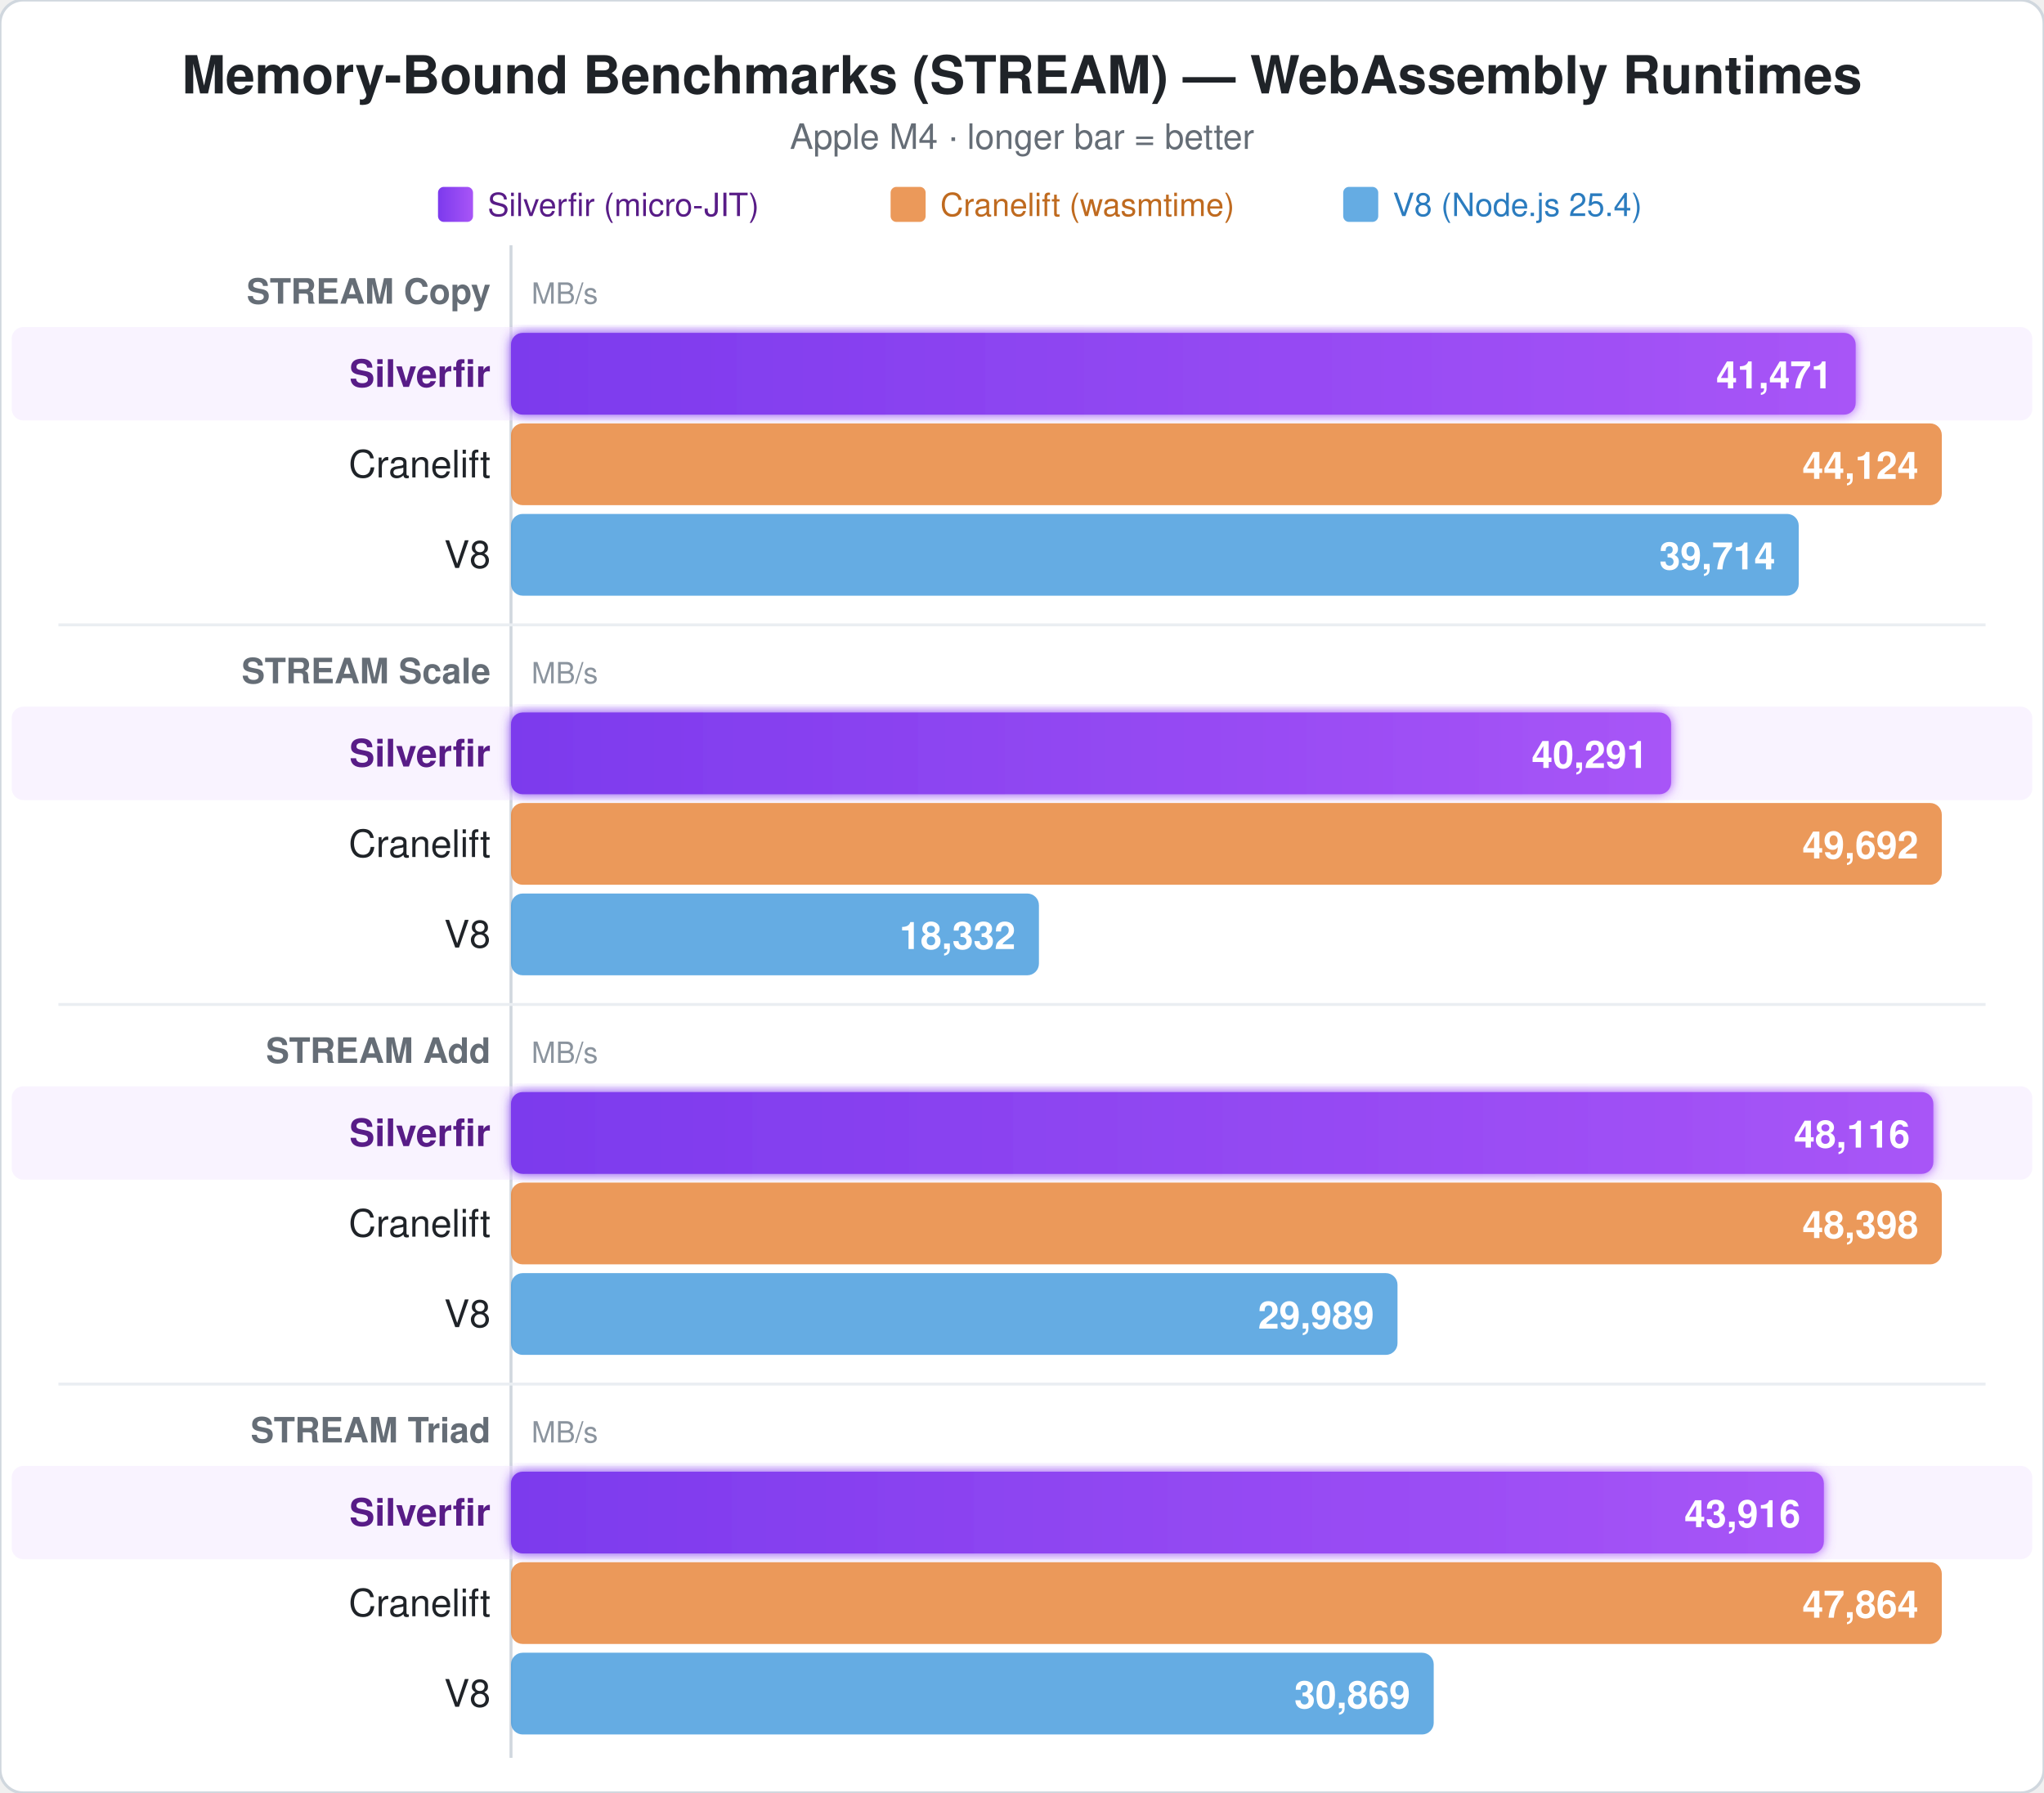
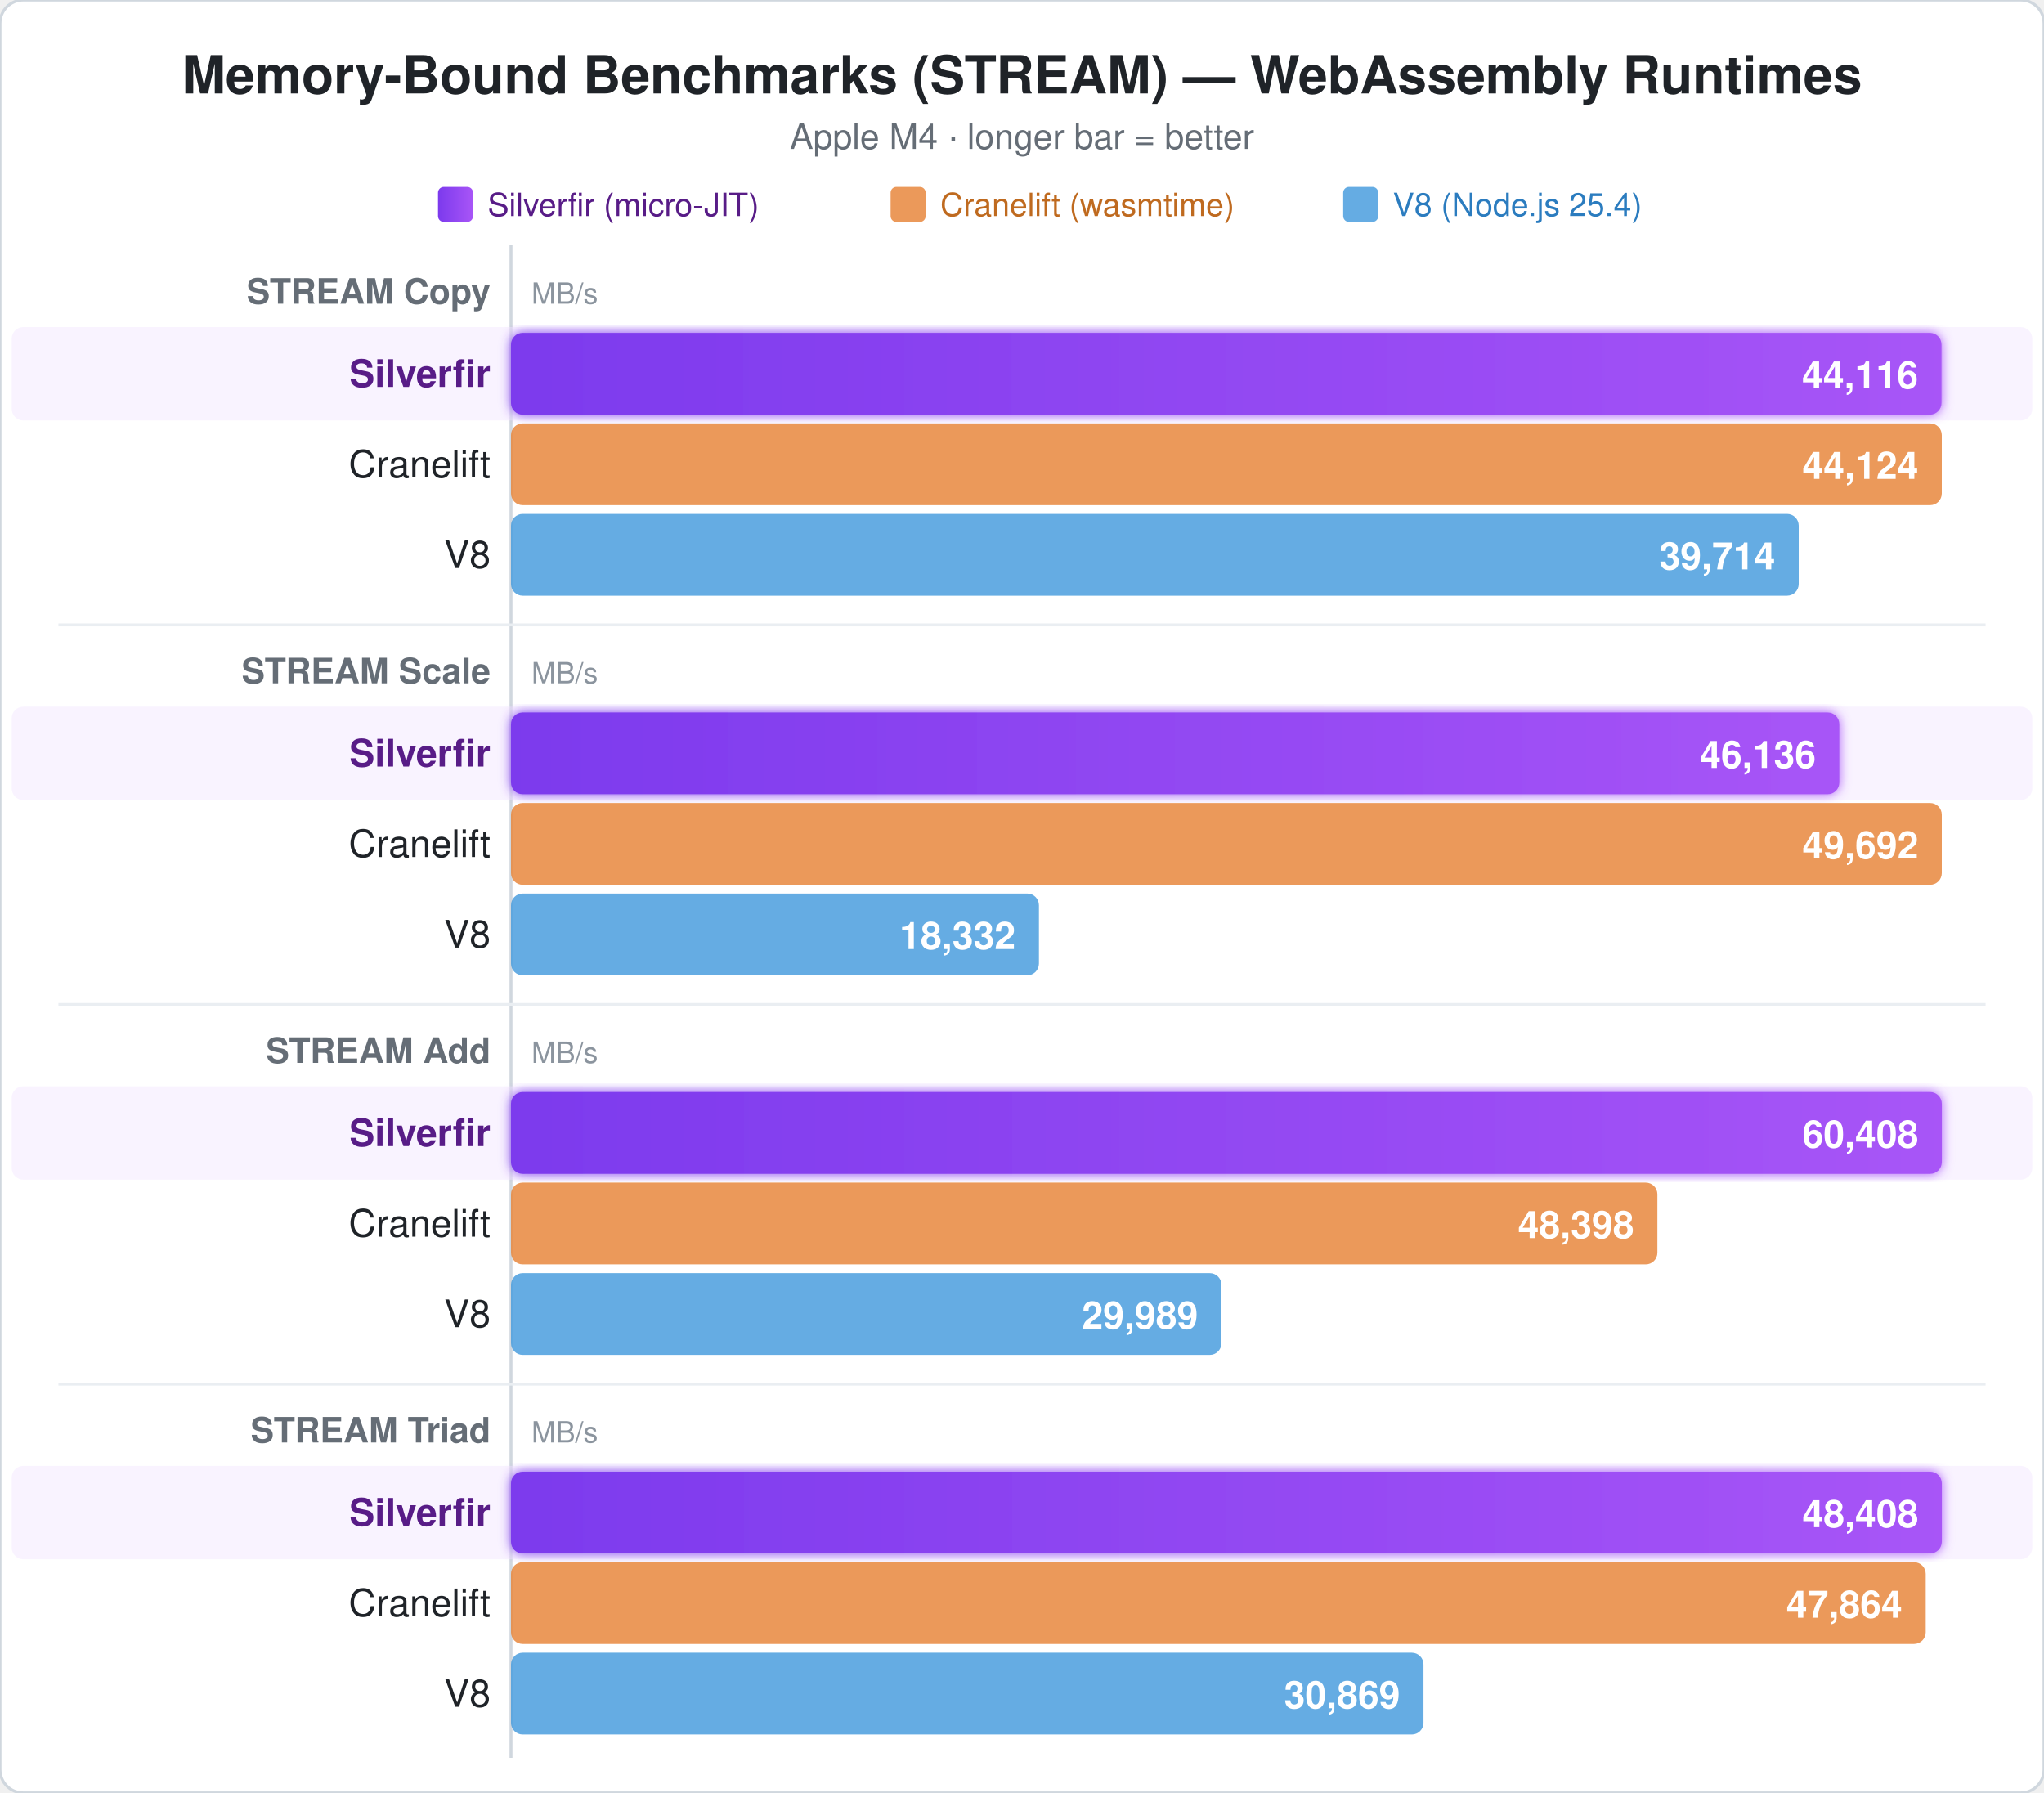
<svg xmlns="http://www.w3.org/2000/svg" role="img" viewBox="0 0 700 614" width="700" height="614">
  <defs>
    <linearGradient id="hlGrad" x1="0" y1="0" x2="1" y2="0">
      <stop offset="0%" stop-color="#7c3aed" />
      <stop offset="100%" stop-color="#a855f7" />
    </linearGradient>
    <filter id="glow">
      <feGaussianBlur stdDeviation="2" result="blur" />
      <feMerge>
        <feMergeNode in="blur" />
        <feMergeNode in="SourceGraphic" />
      </feMerge>
    </filter>
  </defs>
  <rect width="700" height="614" rx="8" ry="8" fill="#ffffff" stroke="#d0d7de" stroke-width="1" />
  <text x="350.0" y="32" text-anchor="middle" fill="#1f2328" font-family="Segoe UI,Helvetica,Arial,sans-serif" font-size="18" font-weight="600">Memory-Bound Benchmarks (STREAM) — WebAssembly Runtimes</text>
  <text x="350.0" y="51" text-anchor="middle" fill="#656d76" font-family="Segoe UI,Helvetica,Arial,sans-serif" font-size="12">Apple M4  ·  longer bar = better</text>
  <rect x="150.0" y="64" width="12" height="12" rx="2" fill="url(#hlGrad)" />
  <text x="167.0" y="74" fill="#581c87" font-family="Segoe UI,Helvetica,Arial,sans-serif" font-size="11">Silverfir (micro-JIT)</text>
  <rect x="305.0" y="64" width="12" height="12" rx="2" fill="#e8873d" opacity="0.85" />
  <text x="322.0" y="74" fill="#bf6a1f" font-family="Segoe UI,Helvetica,Arial,sans-serif" font-size="11">Cranelift (wasmtime)</text>
  <rect x="460.0" y="64" width="12" height="12" rx="2" fill="#4a9ede" opacity="0.85" />
  <text x="477.0" y="74" fill="#2b7cbf" font-family="Segoe UI,Helvetica,Arial,sans-serif" font-size="11">V8 (Node.js 25.4)</text>
  <line x1="175" y1="84" x2="175" y2="602" stroke="#d0d7de" stroke-width="1" />
  <text x="168" y="104.0" text-anchor="end" fill="#656d76" font-family="Segoe UI,Helvetica,Arial,sans-serif" font-size="12" font-weight="600">STREAM Copy</text>
  <text x="182" y="104.0" fill="#8b949e" font-family="Segoe UI,Helvetica,Arial,sans-serif" font-size="10">MB/s</text>
  <rect x="4" y="112" width="692" height="32" rx="4" fill="#f3e8ff" opacity="0.5" />
  <text x="168" y="132.5" text-anchor="end" fill="#581c87" font-family="Segoe UI,Helvetica,Arial,sans-serif" font-size="13" font-weight="700">Silverfir</text>
-   <rect x="175" y="114" width="460.5" height="28" rx="4" fill="url(#hlGrad)" filter="url(#glow)">
-     <animate attributeName="width" from="0" to="460.5" dur="0.35s" fill="freeze" />
+   <rect x="175" y="114" width="489.9" height="28" rx="4" fill="url(#hlGrad)" filter="url(#glow)">
+     <animate attributeName="width" from="0" to="489.9" dur="0.35s" fill="freeze" />
  </rect>
-   <text x="627.5" y="133.0" text-anchor="end" fill="#ffffff" font-family="Segoe UI,Helvetica,Arial,sans-serif" font-size="13" font-weight="700">41,471</text>
+   <text x="656.9" y="133.0" text-anchor="end" fill="#ffffff" font-family="Segoe UI,Helvetica,Arial,sans-serif" font-size="13" font-weight="700">44,116</text>
  <text x="168" y="163.5" text-anchor="end" fill="#1f2328" font-family="Segoe UI,Helvetica,Arial,sans-serif" font-size="13" font-weight="400">Cranelift</text>
  <rect x="175" y="145" width="490.0" height="28" rx="4" fill="#e8873d" opacity="0.85">
    <animate attributeName="width" from="0" to="490.0" dur="0.39s" fill="freeze" />
  </rect>
  <text x="657.0" y="164.0" text-anchor="end" fill="#ffffff" font-family="Segoe UI,Helvetica,Arial,sans-serif" font-size="13" font-weight="700">44,124</text>
  <text x="168" y="194.5" text-anchor="end" fill="#1f2328" font-family="Segoe UI,Helvetica,Arial,sans-serif" font-size="13" font-weight="400">V8</text>
  <rect x="175" y="176" width="441.0" height="28" rx="4" fill="#4a9ede" opacity="0.85">
    <animate attributeName="width" from="0" to="441.0" dur="0.43s" fill="freeze" />
  </rect>
  <text x="608.0" y="195.0" text-anchor="end" fill="#ffffff" font-family="Segoe UI,Helvetica,Arial,sans-serif" font-size="13" font-weight="700">39,714</text>
  <line x1="20" y1="214" x2="680" y2="214" stroke="#eaeef2" stroke-width="1" />
  <text x="168" y="234.0" text-anchor="end" fill="#656d76" font-family="Segoe UI,Helvetica,Arial,sans-serif" font-size="12" font-weight="600">STREAM Scale</text>
  <text x="182" y="234.0" fill="#8b949e" font-family="Segoe UI,Helvetica,Arial,sans-serif" font-size="10">MB/s</text>
  <rect x="4" y="242" width="692" height="32" rx="4" fill="#f3e8ff" opacity="0.5" />
  <text x="168" y="262.5" text-anchor="end" fill="#581c87" font-family="Segoe UI,Helvetica,Arial,sans-serif" font-size="13" font-weight="700">Silverfir</text>
-   <rect x="175" y="244" width="397.3" height="28" rx="4" fill="url(#hlGrad)" filter="url(#glow)">
-     <animate attributeName="width" from="0" to="397.3" dur="0.39s" fill="freeze" />
+   <rect x="175" y="244" width="454.9" height="28" rx="4" fill="url(#hlGrad)" filter="url(#glow)">
+     <animate attributeName="width" from="0" to="454.9" dur="0.39s" fill="freeze" />
  </rect>
-   <text x="564.3" y="263.0" text-anchor="end" fill="#ffffff" font-family="Segoe UI,Helvetica,Arial,sans-serif" font-size="13" font-weight="700">40,291</text>
+   <text x="621.9" y="263.0" text-anchor="end" fill="#ffffff" font-family="Segoe UI,Helvetica,Arial,sans-serif" font-size="13" font-weight="700">46,136</text>
  <text x="168" y="293.5" text-anchor="end" fill="#1f2328" font-family="Segoe UI,Helvetica,Arial,sans-serif" font-size="13" font-weight="400">Cranelift</text>
  <rect x="175" y="275" width="490.0" height="28" rx="4" fill="#e8873d" opacity="0.85">
    <animate attributeName="width" from="0" to="490.0" dur="0.43s" fill="freeze" />
  </rect>
  <text x="657.0" y="294.0" text-anchor="end" fill="#ffffff" font-family="Segoe UI,Helvetica,Arial,sans-serif" font-size="13" font-weight="700">49,692</text>
  <text x="168" y="324.5" text-anchor="end" fill="#1f2328" font-family="Segoe UI,Helvetica,Arial,sans-serif" font-size="13" font-weight="400">V8</text>
  <rect x="175" y="306" width="180.8" height="28" rx="4" fill="#4a9ede" opacity="0.85">
    <animate attributeName="width" from="0" to="180.8" dur="0.47s" fill="freeze" />
  </rect>
  <text x="347.8" y="325.0" text-anchor="end" fill="#ffffff" font-family="Segoe UI,Helvetica,Arial,sans-serif" font-size="13" font-weight="700">18,332</text>
  <line x1="20" y1="344" x2="680" y2="344" stroke="#eaeef2" stroke-width="1" />
  <text x="168" y="364.0" text-anchor="end" fill="#656d76" font-family="Segoe UI,Helvetica,Arial,sans-serif" font-size="12" font-weight="600">STREAM Add</text>
  <text x="182" y="364.0" fill="#8b949e" font-family="Segoe UI,Helvetica,Arial,sans-serif" font-size="10">MB/s</text>
  <rect x="4" y="372" width="692" height="32" rx="4" fill="#f3e8ff" opacity="0.5" />
  <text x="168" y="392.5" text-anchor="end" fill="#581c87" font-family="Segoe UI,Helvetica,Arial,sans-serif" font-size="13" font-weight="700">Silverfir</text>
-   <rect x="175" y="374" width="487.1" height="28" rx="4" fill="url(#hlGrad)" filter="url(#glow)">
-     <animate attributeName="width" from="0" to="487.1" dur="0.43s" fill="freeze" />
+   <rect x="175" y="374" width="490.0" height="28" rx="4" fill="url(#hlGrad)" filter="url(#glow)">
+     <animate attributeName="width" from="0" to="490.0" dur="0.43s" fill="freeze" />
  </rect>
-   <text x="654.1" y="393.0" text-anchor="end" fill="#ffffff" font-family="Segoe UI,Helvetica,Arial,sans-serif" font-size="13" font-weight="700">48,116</text>
+   <text x="657.0" y="393.0" text-anchor="end" fill="#ffffff" font-family="Segoe UI,Helvetica,Arial,sans-serif" font-size="13" font-weight="700">60,408</text>
  <text x="168" y="423.5" text-anchor="end" fill="#1f2328" font-family="Segoe UI,Helvetica,Arial,sans-serif" font-size="13" font-weight="400">Cranelift</text>
-   <rect x="175" y="405" width="490.0" height="28" rx="4" fill="#e8873d" opacity="0.85">
-     <animate attributeName="width" from="0" to="490.0" dur="0.47s" fill="freeze" />
+   <rect x="175" y="405" width="392.6" height="28" rx="4" fill="#e8873d" opacity="0.85">
+     <animate attributeName="width" from="0" to="392.6" dur="0.47s" fill="freeze" />
  </rect>
-   <text x="657.0" y="424.0" text-anchor="end" fill="#ffffff" font-family="Segoe UI,Helvetica,Arial,sans-serif" font-size="13" font-weight="700">48,398</text>
+   <text x="559.6" y="424.0" text-anchor="end" fill="#ffffff" font-family="Segoe UI,Helvetica,Arial,sans-serif" font-size="13" font-weight="700">48,398</text>
  <text x="168" y="454.5" text-anchor="end" fill="#1f2328" font-family="Segoe UI,Helvetica,Arial,sans-serif" font-size="13" font-weight="400">V8</text>
-   <rect x="175" y="436" width="303.6" height="28" rx="4" fill="#4a9ede" opacity="0.85">
-     <animate attributeName="width" from="0" to="303.6" dur="0.51s" fill="freeze" />
+   <rect x="175" y="436" width="243.3" height="28" rx="4" fill="#4a9ede" opacity="0.85">
+     <animate attributeName="width" from="0" to="243.3" dur="0.51s" fill="freeze" />
  </rect>
-   <text x="470.6" y="455.0" text-anchor="end" fill="#ffffff" font-family="Segoe UI,Helvetica,Arial,sans-serif" font-size="13" font-weight="700">29,989</text>
+   <text x="410.3" y="455.0" text-anchor="end" fill="#ffffff" font-family="Segoe UI,Helvetica,Arial,sans-serif" font-size="13" font-weight="700">29,989</text>
  <line x1="20" y1="474" x2="680" y2="474" stroke="#eaeef2" stroke-width="1" />
  <text x="168" y="494.0" text-anchor="end" fill="#656d76" font-family="Segoe UI,Helvetica,Arial,sans-serif" font-size="12" font-weight="600">STREAM Triad</text>
  <text x="182" y="494.0" fill="#8b949e" font-family="Segoe UI,Helvetica,Arial,sans-serif" font-size="10">MB/s</text>
  <rect x="4" y="502" width="692" height="32" rx="4" fill="#f3e8ff" opacity="0.5" />
  <text x="168" y="522.5" text-anchor="end" fill="#581c87" font-family="Segoe UI,Helvetica,Arial,sans-serif" font-size="13" font-weight="700">Silverfir</text>
-   <rect x="175" y="504" width="449.6" height="28" rx="4" fill="url(#hlGrad)" filter="url(#glow)">
-     <animate attributeName="width" from="0" to="449.6" dur="0.47s" fill="freeze" />
+   <rect x="175" y="504" width="490.0" height="28" rx="4" fill="url(#hlGrad)" filter="url(#glow)">
+     <animate attributeName="width" from="0" to="490.0" dur="0.47s" fill="freeze" />
  </rect>
-   <text x="616.6" y="523.0" text-anchor="end" fill="#ffffff" font-family="Segoe UI,Helvetica,Arial,sans-serif" font-size="13" font-weight="700">43,916</text>
+   <text x="657.0" y="523.0" text-anchor="end" fill="#ffffff" font-family="Segoe UI,Helvetica,Arial,sans-serif" font-size="13" font-weight="700">48,408</text>
  <text x="168" y="553.5" text-anchor="end" fill="#1f2328" font-family="Segoe UI,Helvetica,Arial,sans-serif" font-size="13" font-weight="400">Cranelift</text>
-   <rect x="175" y="535" width="490.0" height="28" rx="4" fill="#e8873d" opacity="0.85">
-     <animate attributeName="width" from="0" to="490.0" dur="0.51s" fill="freeze" />
+   <rect x="175" y="535" width="484.5" height="28" rx="4" fill="#e8873d" opacity="0.85">
+     <animate attributeName="width" from="0" to="484.5" dur="0.51s" fill="freeze" />
  </rect>
-   <text x="657.0" y="554.0" text-anchor="end" fill="#ffffff" font-family="Segoe UI,Helvetica,Arial,sans-serif" font-size="13" font-weight="700">47,864</text>
+   <text x="651.5" y="554.0" text-anchor="end" fill="#ffffff" font-family="Segoe UI,Helvetica,Arial,sans-serif" font-size="13" font-weight="700">47,864</text>
  <text x="168" y="584.5" text-anchor="end" fill="#1f2328" font-family="Segoe UI,Helvetica,Arial,sans-serif" font-size="13" font-weight="400">V8</text>
-   <rect x="175" y="566" width="316.0" height="28" rx="4" fill="#4a9ede" opacity="0.85">
-     <animate attributeName="width" from="0" to="316.0" dur="0.55s" fill="freeze" />
+   <rect x="175" y="566" width="312.5" height="28" rx="4" fill="#4a9ede" opacity="0.85">
+     <animate attributeName="width" from="0" to="312.5" dur="0.55s" fill="freeze" />
  </rect>
-   <text x="483.0" y="585.0" text-anchor="end" fill="#ffffff" font-family="Segoe UI,Helvetica,Arial,sans-serif" font-size="13" font-weight="700">30,869</text>
+   <text x="479.5" y="585.0" text-anchor="end" fill="#ffffff" font-family="Segoe UI,Helvetica,Arial,sans-serif" font-size="13" font-weight="700">30,869</text>
</svg>
